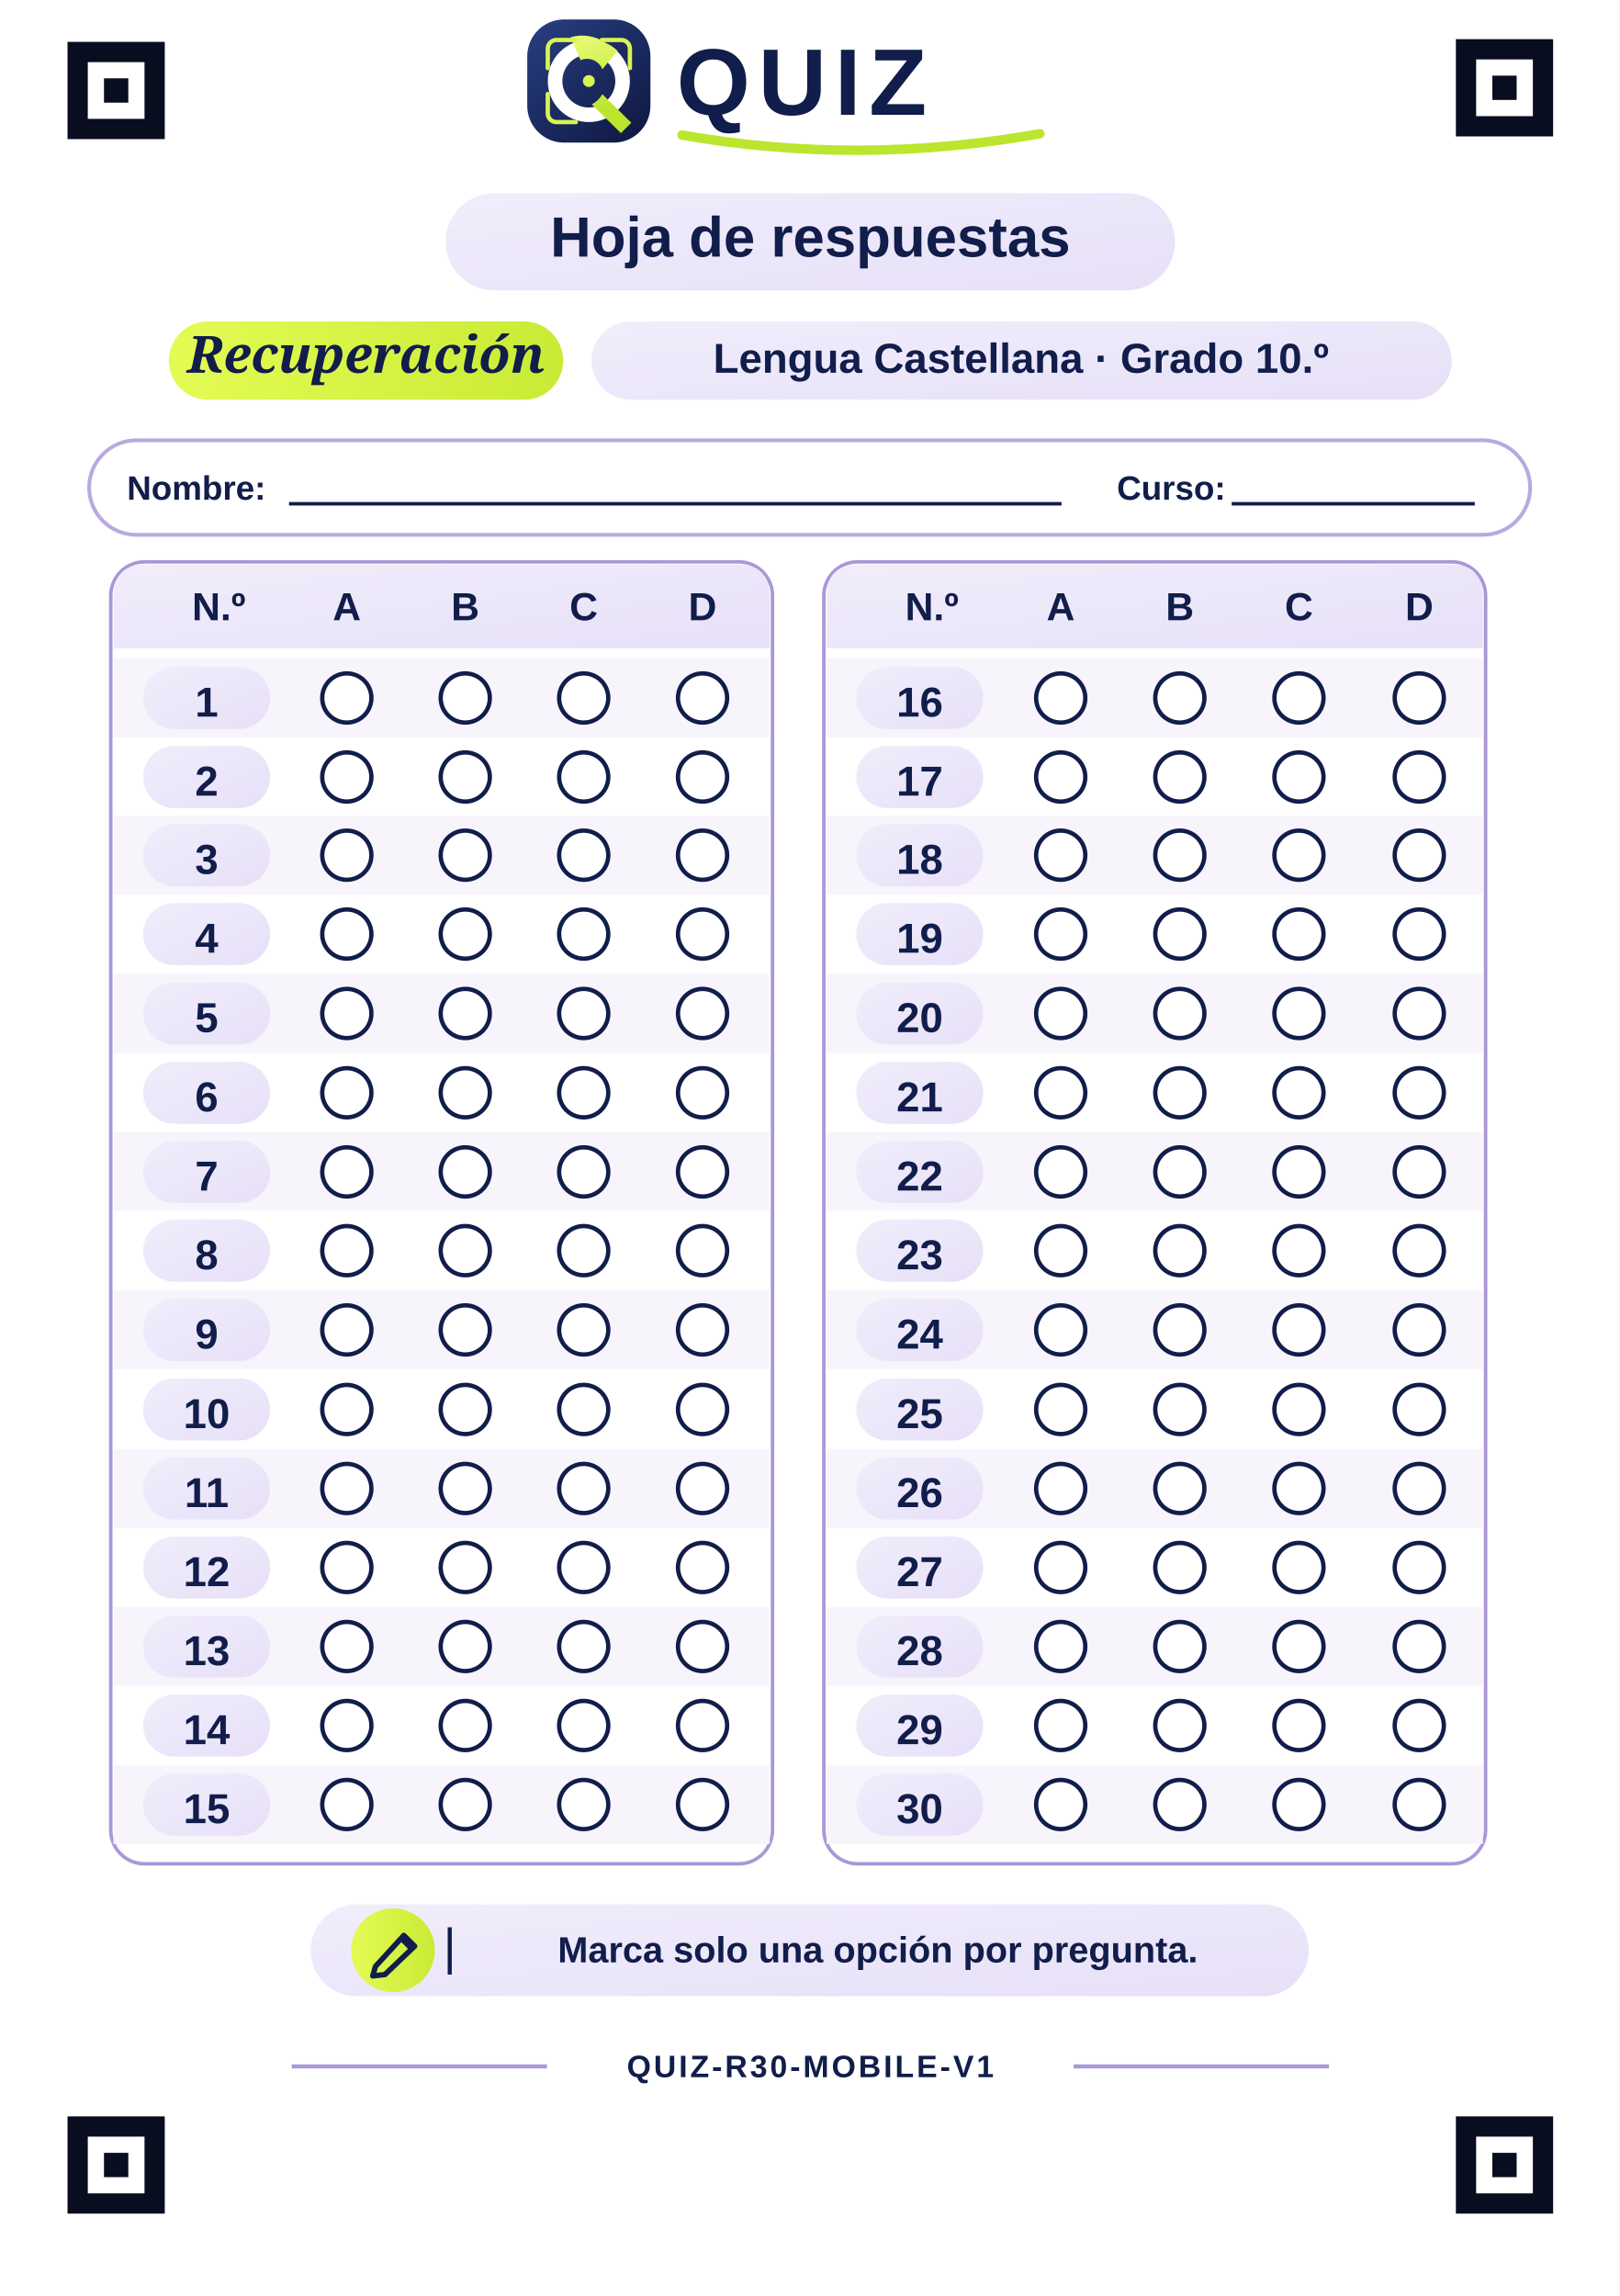
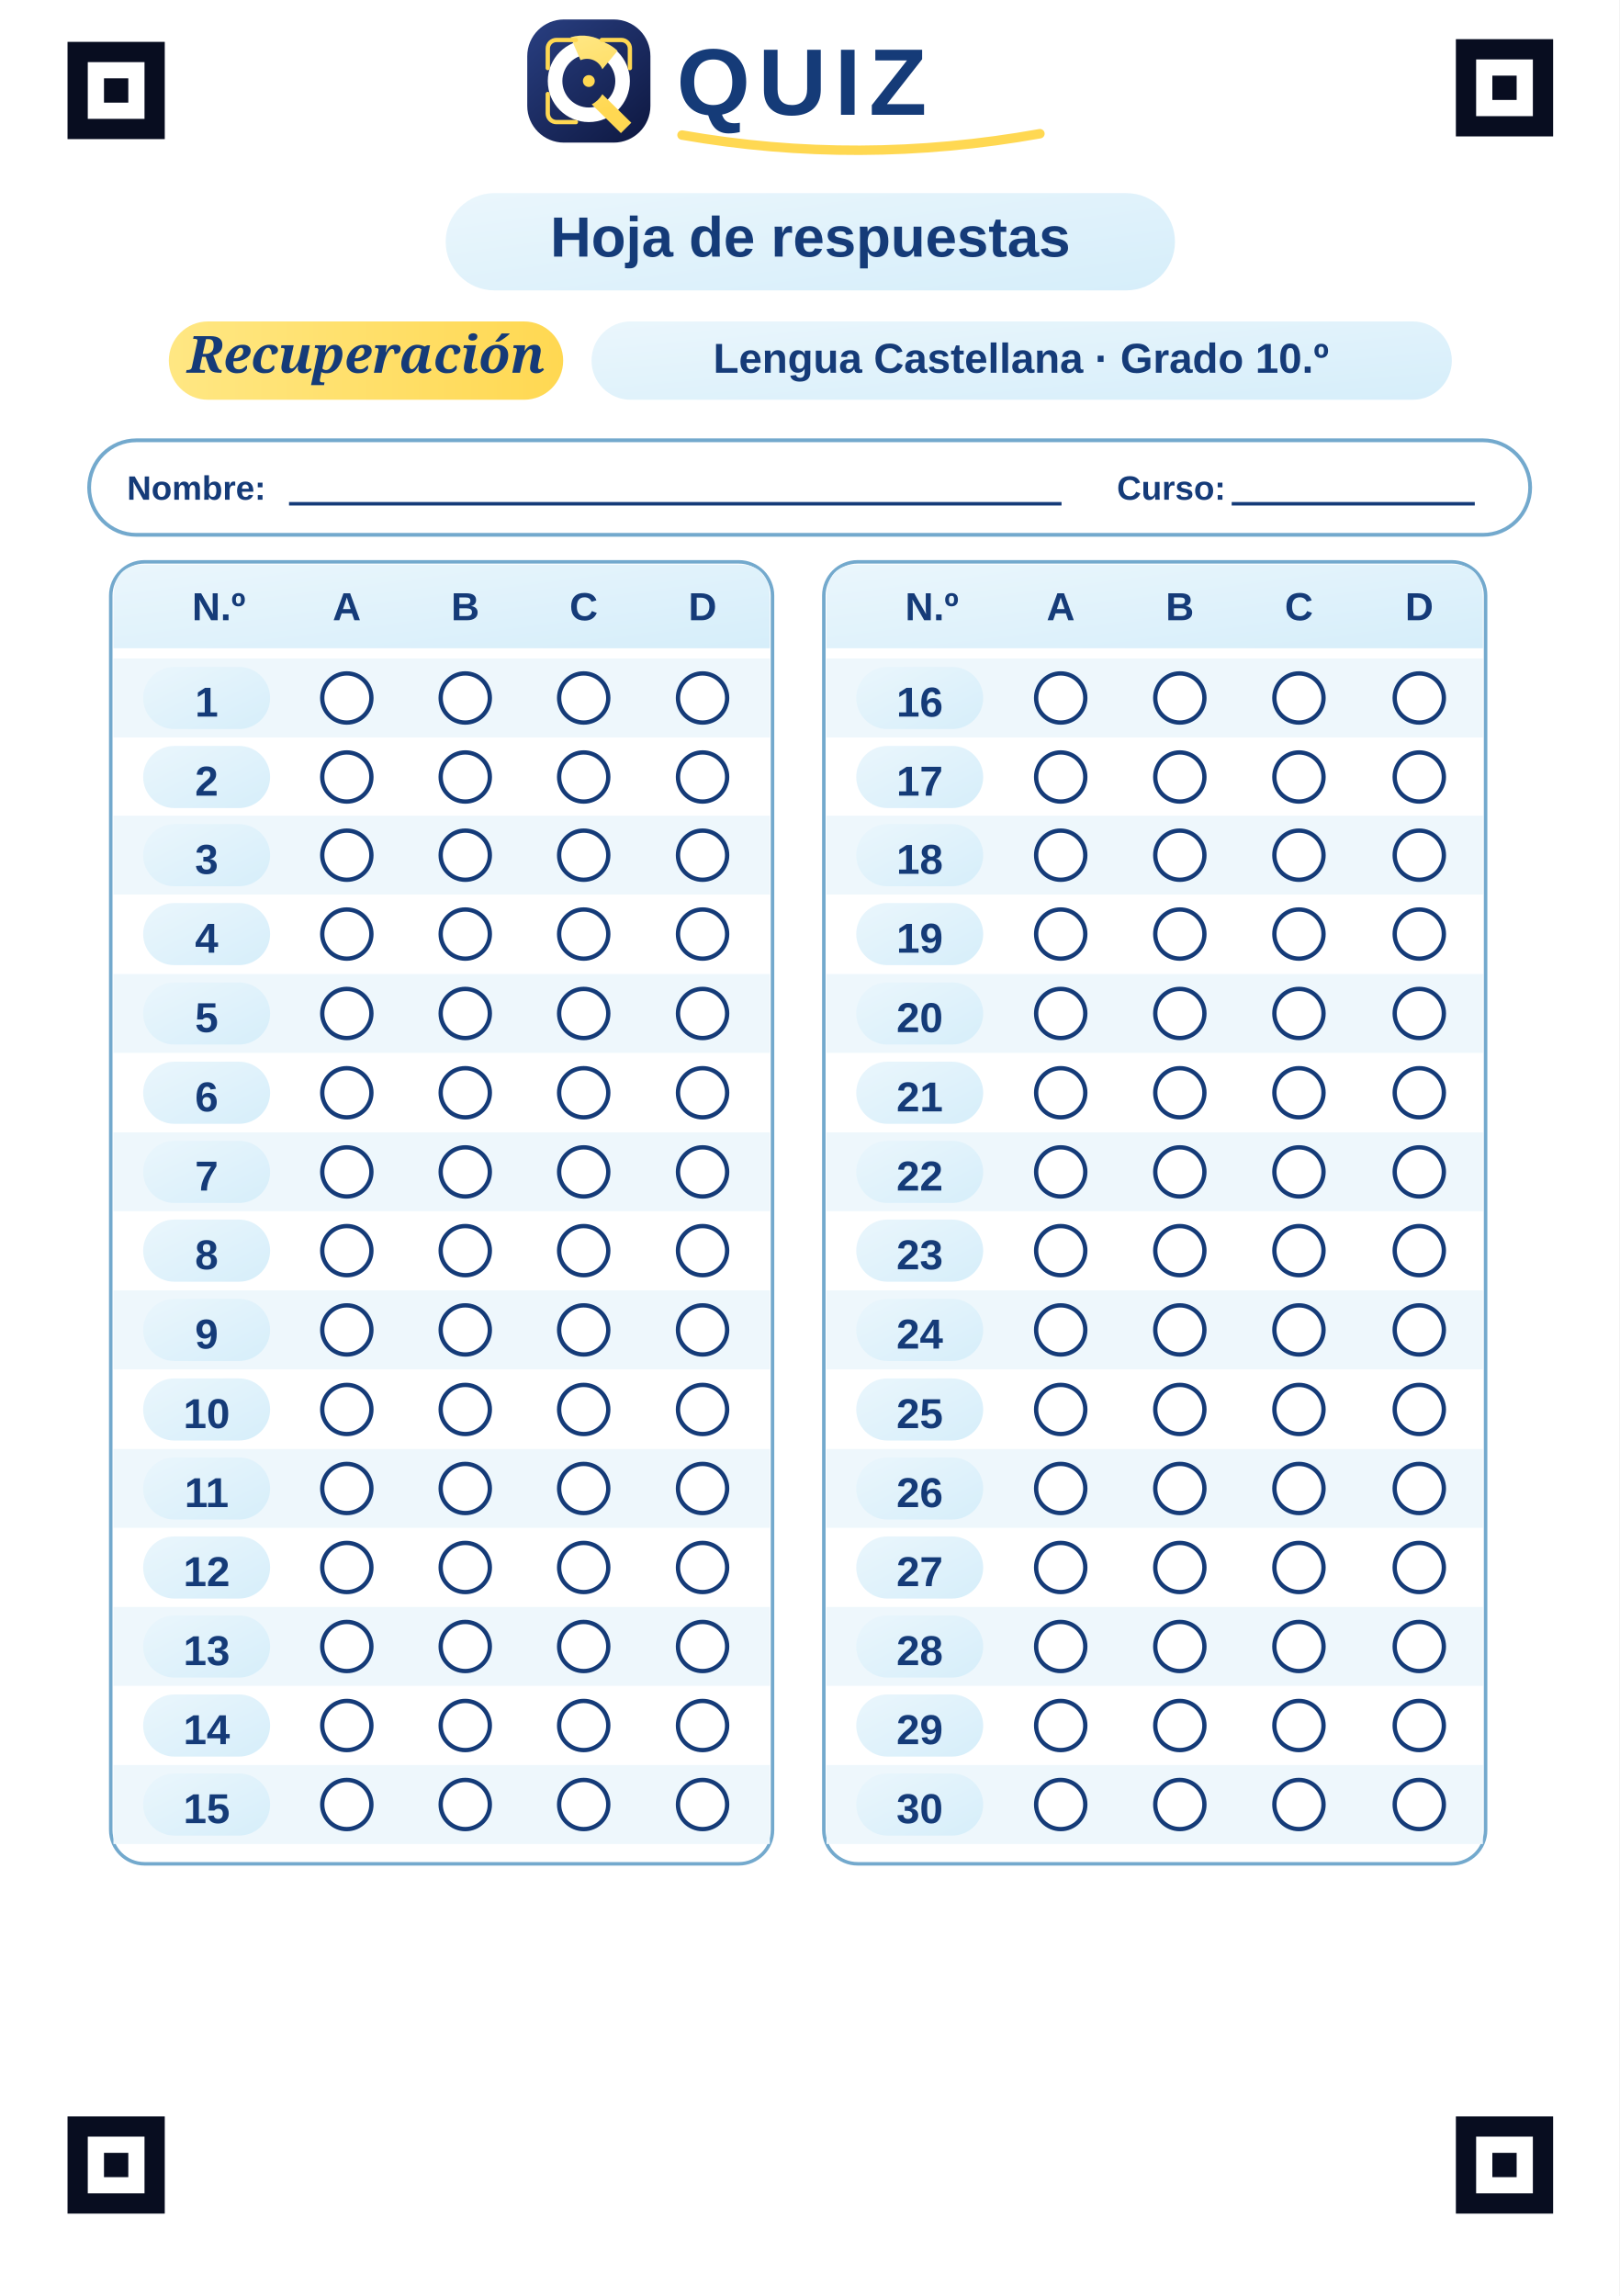
<svg xmlns="http://www.w3.org/2000/svg" width="1199" height="1700" viewBox="0 0 1199 1700" role="img" aria-labelledby="title desc">
  <rect width="1199" height="1700" fill="#ffffff" />
  <defs>
    <linearGradient id="lav" x1="0" y1="0" x2="1" y2="1">
-       <stop stop-color="#f1edfb" />
-       <stop offset="1" stop-color="#e7e0f8" />
+       <stop stop-color="#eaf6fc" />
+       <stop offset="1" stop-color="#d6eefa" />
    </linearGradient>
    <linearGradient id="lime" x1="0" y1="0" x2="1" y2="0">
-       <stop stop-color="#e4fb54" />
-       <stop offset="1" stop-color="#c9eb35" />
+       <stop stop-color="#ffe783" />
+       <stop offset="1" stop-color="#ffd852" />
    </linearGradient>
    <style>
-     .navy{fill:#111d4a} .muted{fill:#5d6578} .title{font-family:Arial,Helvetica,sans-serif;font-weight:800;fill:#111d4a}
-     .small{font-family:Arial,Helvetica,sans-serif;font-weight:600;fill:#111d4a}
-     .qnum{font-family:Arial,Helvetica,sans-serif;font-size:31px;font-weight:800;fill:#111d4a;text-anchor:middle;dominant-baseline:middle}
-     .colhead{font-family:Arial,Helvetica,sans-serif;font-size:29px;font-weight:800;fill:#111d4a;text-anchor:middle;dominant-baseline:middle}
-     .bubble{fill:#fff;stroke:#111d4a;stroke-width:3.2}
+     .navy{fill:#153b78} .muted{fill:#4d6980} .title{font-family:Arial,Helvetica,sans-serif;font-weight:800;fill:#153b78}
+     .small{font-family:Arial,Helvetica,sans-serif;font-weight:600;fill:#153b78}
+     .qnum{font-family:Arial,Helvetica,sans-serif;font-size:31px;font-weight:800;fill:#153b78;text-anchor:middle;dominant-baseline:middle}
+     .colhead{font-family:Arial,Helvetica,sans-serif;font-size:29px;font-weight:800;fill:#153b78;text-anchor:middle;dominant-baseline:middle}
+     .bubble{fill:#fff;stroke:#153b78;stroke-width:3.2}
+     rect[fill="#f7f4fc"]{fill:#eef7fc}
+     rect[stroke="#aa97d7"],rect[stroke="#b9a9df"]{stroke:#73a9cd}
+     line[stroke="#111d4a"],path[stroke="#111d4a"]{stroke:#153b78}
+     text[fill="#111d4a"]{fill:#153b78}
+     path[stroke="#BCE52E"],path[stroke="#D8F451"]{stroke:#ffd852}
+     circle[fill="#D8F451"]{fill:#ffd852}
  </style>
  </defs>
  <g>
    <rect x="50" y="31" width="72" height="72" fill="#080d20" />
    <rect x="65" y="46" width="42" height="42" fill="#fff" />
    <rect x="77" y="58" width="18" height="18" fill="#080d20" />
  </g>
  <g>
    <rect x="1078" y="29" width="72" height="72" fill="#080d20" />
    <rect x="1093" y="44" width="42" height="42" fill="#fff" />
    <rect x="1105" y="56" width="18" height="18" fill="#080d20" />
  </g>
  <g>
    <rect x="50" y="1567" width="72" height="72" fill="#080d20" />
    <rect x="65" y="1582" width="42" height="42" fill="#fff" />
    <rect x="77" y="1594" width="18" height="18" fill="#080d20" />
  </g>
  <g>
    <rect x="1078" y="1567" width="72" height="72" fill="#080d20" />
    <rect x="1093" y="1582" width="42" height="42" fill="#fff" />
    <rect x="1105" y="1594" width="18" height="18" fill="#080d20" />
  </g>
  <g transform="translate(388 12)">
    <svg x="0" y="0" width="96" height="96" viewBox="0 0 120 120" aria-label="Logotipo QUIZ">
      <defs>
        <linearGradient id="quizMarkNavy" x1="18" y1="12" x2="103" y2="110" gradientUnits="userSpaceOnUse">
          <stop stop-color="#263B7B" />
          <stop offset="1" stop-color="#101B46" />
        </linearGradient>
        <linearGradient id="quizMarkLime" x1="72" y1="10" x2="98" y2="78" gradientUnits="userSpaceOnUse">
-           <stop stop-color="#E8FB76" />
-           <stop offset="1" stop-color="#BCE52E" />
+           <stop stop-color="#ffe783" />
+           <stop offset="1" stop-color="#ffd852" />
        </linearGradient>
      </defs>
      <rect x="3" y="3" width="114" height="114" rx="34" fill="url(#quizMarkNavy)" />
      <path d="M60 22c-20.99 0-38 17.01-38 38s17.01 38 38 38 38-17.01 38-38S80.99 22 60 22Zm0 13.5c13.53 0 24.5 10.97 24.5 24.5S73.53 84.5 60 84.5 35.5 73.53 35.5 60 46.47 35.5 60 35.5Z" fill="#fff" />
      <path d="M75.7 24.8a38 38 0 0 1 10.9 7.2L72.5 49.1a15.2 15.2 0 0 0-20.2-8.4l-9.2-21.2a38 38 0 0 1 32.6 5.3Z" fill="url(#quizMarkLime)" />
      <path d="m72.5 72.2 26.8 26.4-9.6 9.6-27-26.6a24.4 24.4 0 0 0 9.8-9.4Z" fill="url(#quizMarkLime)" />
      <path d="M22 48V30a8 8 0 0 1 8-8h18M98 48V30a8 8 0 0 0-8-8H72M22 72v18a8 8 0 0 0 8 8h18" fill="none" stroke="#D8F451" stroke-width="4" stroke-linecap="round" />
      <circle cx="60" cy="60" r="5.5" fill="#D8F451" />
    </svg>
    <text x="113" y="73" font-family="Arial Black,Arial,Helvetica,sans-serif" font-size="70" font-weight="900" letter-spacing="6" fill="#111d4a">QUIZ</text>
    <path d="M117 88 Q248 111 382 87" fill="none" stroke="#BCE52E" stroke-width="7" stroke-linecap="round" />
  </g>
  <rect x="330" y="143" width="540" height="72" rx="36" fill="url(#lav)" />
  <text x="600" y="190" class="title" font-size="42" text-anchor="middle">Hoja de respuestas</text>
  <rect id="sheetTypePill" x="125" y="238" width="292" height="58" rx="29" fill="url(#lime)" />
  <text id="sheetTypeLabel" x="271" y="276" font-family="Georgia,serif" font-size="38" font-style="italic" font-weight="700" fill="#111d4a" text-anchor="middle">Recuperación</text>
  <rect x="438" y="238" width="637" height="58" rx="29" fill="url(#lav)" />
  <text id="sheetSubjectLine" x="756" y="276" class="small" font-size="31" text-anchor="middle">Lengua Castellana · Grado 10.º</text>
  <rect x="66" y="326" width="1067" height="70" rx="35" fill="#fff" stroke="#b9a9df" stroke-width="2.8" />
  <text x="94" y="370" class="title" font-size="25">Nombre:</text>
  <line x1="214" y1="373" x2="786" y2="373" stroke="#111d4a" stroke-width="2.6" />
  <text x="827" y="370" class="title" font-size="25">Curso:</text>
  <line x1="912" y1="373" x2="1092" y2="373" stroke="#111d4a" stroke-width="2.6" />
  <rect x="82" y="416" width="490" height="964" rx="25" fill="#fff" stroke="#aa97d7" stroke-width="2.6" />
  <path d="M107 418 H547 Q570 418 570 443 V480 H84 V443 Q84 418 107 418Z" fill="url(#lav)" />
  <rect x="610" y="416" width="490" height="964" rx="25" fill="#fff" stroke="#aa97d7" stroke-width="2.6" />
  <path d="M635 418 H1075 Q1098 418 1098 443 V480 H612 V443 Q612 418 635 418Z" fill="url(#lav)" />
  <text x="162" y="451" class="colhead">N.º</text>
  <text x="256.8" y="451" class="colhead">A</text>
  <text x="344.5" y="451" class="colhead">B</text>
  <text x="432.2" y="451" class="colhead">C</text>
  <text x="520.2" y="451" class="colhead">D</text>
  <text x="690" y="451" class="colhead">N.º</text>
  <text x="785.4" y="451" class="colhead">A</text>
  <text x="873.6" y="451" class="colhead">B</text>
  <text x="961.8" y="451" class="colhead">C</text>
  <text x="1050.9" y="451" class="colhead">D</text>
  <rect x="84" y="487.55" width="486" height="58.5" fill="#f7f4fc" />
  <rect x="106" y="493.8" width="94" height="46" rx="23" fill="url(#lav)" />
  <text x="153" y="516.8" dy="5" class="qnum">1</text>
  <circle cx="256.8" cy="516.8" r="18.2" class="bubble" />
  <circle cx="344.5" cy="516.8" r="18.2" class="bubble" />
  <circle cx="432.2" cy="516.8" r="18.2" class="bubble" />
  <circle cx="520.2" cy="516.8" r="18.2" class="bubble" />
  <rect x="84" y="546.05" width="486" height="58.5" fill="#ffffff" />
  <rect x="106" y="552.3" width="94" height="46" rx="23" fill="url(#lav)" />
  <text x="153" y="575.3" dy="5" class="qnum">2</text>
  <circle cx="256.8" cy="575.3" r="18.2" class="bubble" />
  <circle cx="344.5" cy="575.3" r="18.2" class="bubble" />
  <circle cx="432.2" cy="575.3" r="18.2" class="bubble" />
  <circle cx="520.2" cy="575.3" r="18.2" class="bubble" />
  <rect x="84" y="603.95" width="486" height="58.5" fill="#f7f4fc" />
  <rect x="106" y="610.2" width="94" height="46" rx="23" fill="url(#lav)" />
  <text x="153" y="633.2" dy="5" class="qnum">3</text>
  <circle cx="256.8" cy="633.2" r="18.2" class="bubble" />
  <circle cx="344.5" cy="633.2" r="18.2" class="bubble" />
  <circle cx="432.2" cy="633.2" r="18.2" class="bubble" />
  <circle cx="520.2" cy="633.2" r="18.2" class="bubble" />
  <rect x="84" y="662.35" width="486" height="58.5" fill="#ffffff" />
  <rect x="106" y="668.6" width="94" height="46" rx="23" fill="url(#lav)" />
  <text x="153" y="691.6" dy="5" class="qnum">4</text>
  <circle cx="256.8" cy="691.6" r="18.2" class="bubble" />
  <circle cx="344.5" cy="691.6" r="18.2" class="bubble" />
  <circle cx="432.2" cy="691.6" r="18.2" class="bubble" />
  <circle cx="520.2" cy="691.6" r="18.2" class="bubble" />
  <rect x="84" y="721.15" width="486" height="58.5" fill="#f7f4fc" />
  <rect x="106" y="727.4" width="94" height="46" rx="23" fill="url(#lav)" />
  <text x="153" y="750.4" dy="5" class="qnum">5</text>
  <circle cx="256.8" cy="750.4" r="18.2" class="bubble" />
  <circle cx="344.5" cy="750.4" r="18.2" class="bubble" />
  <circle cx="432.2" cy="750.4" r="18.2" class="bubble" />
  <circle cx="520.2" cy="750.4" r="18.2" class="bubble" />
  <rect x="84" y="779.85" width="486" height="58.5" fill="#ffffff" />
  <rect x="106" y="786.1" width="94" height="46" rx="23" fill="url(#lav)" />
  <text x="153" y="809.1" dy="5" class="qnum">6</text>
  <circle cx="256.8" cy="809.1" r="18.2" class="bubble" />
  <circle cx="344.5" cy="809.1" r="18.2" class="bubble" />
  <circle cx="432.2" cy="809.1" r="18.2" class="bubble" />
  <circle cx="520.2" cy="809.1" r="18.2" class="bubble" />
  <rect x="84" y="838.45" width="486" height="58.5" fill="#f7f4fc" />
  <rect x="106" y="844.7" width="94" height="46" rx="23" fill="url(#lav)" />
  <text x="153" y="867.7" dy="5" class="qnum">7</text>
  <circle cx="256.8" cy="867.7" r="18.2" class="bubble" />
  <circle cx="344.5" cy="867.7" r="18.2" class="bubble" />
  <circle cx="432.2" cy="867.7" r="18.2" class="bubble" />
  <circle cx="520.2" cy="867.7" r="18.2" class="bubble" />
  <rect x="84" y="896.75" width="486" height="58.5" fill="#ffffff" />
  <rect x="106" y="903" width="94" height="46" rx="23" fill="url(#lav)" />
  <text x="153" y="926" dy="5" class="qnum">8</text>
  <circle cx="256.8" cy="926" r="18.2" class="bubble" />
  <circle cx="344.5" cy="926" r="18.2" class="bubble" />
  <circle cx="432.2" cy="926" r="18.2" class="bubble" />
  <circle cx="520.2" cy="926" r="18.2" class="bubble" />
  <rect x="84" y="955.45" width="486" height="58.5" fill="#f7f4fc" />
  <rect x="106" y="961.7" width="94" height="46" rx="23" fill="url(#lav)" />
  <text x="153" y="984.7" dy="5" class="qnum">9</text>
  <circle cx="256.8" cy="984.7" r="18.2" class="bubble" />
  <circle cx="344.5" cy="984.7" r="18.2" class="bubble" />
  <circle cx="432.2" cy="984.7" r="18.2" class="bubble" />
  <circle cx="520.2" cy="984.7" r="18.2" class="bubble" />
  <rect x="84" y="1014.35" width="486" height="58.5" fill="#ffffff" />
  <rect x="106" y="1020.6" width="94" height="46" rx="23" fill="url(#lav)" />
  <text x="153" y="1043.6" dy="5" class="qnum">10</text>
  <circle cx="256.8" cy="1043.6" r="18.2" class="bubble" />
  <circle cx="344.5" cy="1043.6" r="18.2" class="bubble" />
  <circle cx="432.2" cy="1043.6" r="18.2" class="bubble" />
  <circle cx="520.2" cy="1043.6" r="18.2" class="bubble" />
  <rect x="84" y="1072.85" width="486" height="58.5" fill="#f7f4fc" />
  <rect x="106" y="1079.1" width="94" height="46" rx="23" fill="url(#lav)" />
  <text x="153" y="1102.1" dy="5" class="qnum">11</text>
  <circle cx="256.8" cy="1102.1" r="18.2" class="bubble" />
  <circle cx="344.5" cy="1102.1" r="18.2" class="bubble" />
  <circle cx="432.2" cy="1102.1" r="18.2" class="bubble" />
  <circle cx="520.2" cy="1102.1" r="18.2" class="bubble" />
  <rect x="84" y="1131.35" width="486" height="58.5" fill="#ffffff" />
  <rect x="106" y="1137.6" width="94" height="46" rx="23" fill="url(#lav)" />
  <text x="153" y="1160.6" dy="5" class="qnum">12</text>
  <circle cx="256.8" cy="1160.6" r="18.2" class="bubble" />
  <circle cx="344.5" cy="1160.6" r="18.2" class="bubble" />
  <circle cx="432.2" cy="1160.6" r="18.2" class="bubble" />
  <circle cx="520.2" cy="1160.6" r="18.2" class="bubble" />
  <rect x="84" y="1189.85" width="486" height="58.5" fill="#f7f4fc" />
  <rect x="106" y="1196.1" width="94" height="46" rx="23" fill="url(#lav)" />
  <text x="153" y="1219.1" dy="5" class="qnum">13</text>
  <circle cx="256.8" cy="1219.1" r="18.2" class="bubble" />
  <circle cx="344.5" cy="1219.1" r="18.2" class="bubble" />
  <circle cx="432.2" cy="1219.1" r="18.2" class="bubble" />
  <circle cx="520.2" cy="1219.1" r="18.2" class="bubble" />
  <rect x="84" y="1248.35" width="486" height="58.5" fill="#ffffff" />
  <rect x="106" y="1254.6" width="94" height="46" rx="23" fill="url(#lav)" />
  <text x="153" y="1277.6" dy="5" class="qnum">14</text>
  <circle cx="256.8" cy="1277.6" r="18.2" class="bubble" />
  <circle cx="344.5" cy="1277.6" r="18.2" class="bubble" />
  <circle cx="432.2" cy="1277.6" r="18.2" class="bubble" />
  <circle cx="520.2" cy="1277.6" r="18.2" class="bubble" />
  <rect x="84" y="1306.85" width="486" height="58.5" fill="#f7f4fc" />
  <rect x="106" y="1313.1" width="94" height="46" rx="23" fill="url(#lav)" />
  <text x="153" y="1336.1" dy="5" class="qnum">15</text>
  <circle cx="256.8" cy="1336.1" r="18.2" class="bubble" />
  <circle cx="344.5" cy="1336.1" r="18.2" class="bubble" />
  <circle cx="432.2" cy="1336.1" r="18.2" class="bubble" />
  <circle cx="520.2" cy="1336.1" r="18.2" class="bubble" />
  <rect x="612" y="487.55" width="486" height="58.5" fill="#f7f4fc" />
  <rect x="634" y="493.8" width="94" height="46" rx="23" fill="url(#lav)" />
  <text x="681" y="516.8" dy="5" class="qnum">16</text>
  <circle cx="785.4" cy="516.8" r="18.2" class="bubble" />
  <circle cx="873.6" cy="516.8" r="18.2" class="bubble" />
  <circle cx="961.8" cy="516.8" r="18.2" class="bubble" />
  <circle cx="1050.9" cy="516.8" r="18.2" class="bubble" />
  <rect x="612" y="546.05" width="486" height="58.5" fill="#ffffff" />
  <rect x="634" y="552.3" width="94" height="46" rx="23" fill="url(#lav)" />
  <text x="681" y="575.3" dy="5" class="qnum">17</text>
  <circle cx="785.4" cy="575.3" r="18.2" class="bubble" />
  <circle cx="873.6" cy="575.3" r="18.2" class="bubble" />
  <circle cx="961.8" cy="575.3" r="18.2" class="bubble" />
  <circle cx="1050.9" cy="575.3" r="18.2" class="bubble" />
  <rect x="612" y="603.95" width="486" height="58.5" fill="#f7f4fc" />
  <rect x="634" y="610.2" width="94" height="46" rx="23" fill="url(#lav)" />
  <text x="681" y="633.2" dy="5" class="qnum">18</text>
  <circle cx="785.4" cy="633.2" r="18.2" class="bubble" />
  <circle cx="873.6" cy="633.2" r="18.2" class="bubble" />
  <circle cx="961.8" cy="633.2" r="18.2" class="bubble" />
  <circle cx="1050.9" cy="633.2" r="18.2" class="bubble" />
  <rect x="612" y="662.35" width="486" height="58.5" fill="#ffffff" />
  <rect x="634" y="668.6" width="94" height="46" rx="23" fill="url(#lav)" />
  <text x="681" y="691.6" dy="5" class="qnum">19</text>
  <circle cx="785.4" cy="691.6" r="18.2" class="bubble" />
  <circle cx="873.6" cy="691.6" r="18.2" class="bubble" />
  <circle cx="961.8" cy="691.6" r="18.2" class="bubble" />
  <circle cx="1050.9" cy="691.6" r="18.2" class="bubble" />
  <rect x="612" y="721.15" width="486" height="58.5" fill="#f7f4fc" />
  <rect x="634" y="727.4" width="94" height="46" rx="23" fill="url(#lav)" />
  <text x="681" y="750.4" dy="5" class="qnum">20</text>
  <circle cx="785.4" cy="750.4" r="18.2" class="bubble" />
  <circle cx="873.6" cy="750.4" r="18.2" class="bubble" />
  <circle cx="961.8" cy="750.4" r="18.2" class="bubble" />
  <circle cx="1050.9" cy="750.4" r="18.2" class="bubble" />
  <rect x="612" y="779.85" width="486" height="58.5" fill="#ffffff" />
  <rect x="634" y="786.1" width="94" height="46" rx="23" fill="url(#lav)" />
  <text x="681" y="809.1" dy="5" class="qnum">21</text>
  <circle cx="785.4" cy="809.1" r="18.2" class="bubble" />
  <circle cx="873.6" cy="809.1" r="18.2" class="bubble" />
  <circle cx="961.8" cy="809.1" r="18.2" class="bubble" />
  <circle cx="1050.9" cy="809.1" r="18.2" class="bubble" />
  <rect x="612" y="838.45" width="486" height="58.5" fill="#f7f4fc" />
  <rect x="634" y="844.7" width="94" height="46" rx="23" fill="url(#lav)" />
  <text x="681" y="867.7" dy="5" class="qnum">22</text>
  <circle cx="785.4" cy="867.7" r="18.2" class="bubble" />
  <circle cx="873.6" cy="867.7" r="18.2" class="bubble" />
  <circle cx="961.8" cy="867.7" r="18.2" class="bubble" />
  <circle cx="1050.9" cy="867.7" r="18.2" class="bubble" />
  <rect x="612" y="896.75" width="486" height="58.5" fill="#ffffff" />
  <rect x="634" y="903" width="94" height="46" rx="23" fill="url(#lav)" />
  <text x="681" y="926" dy="5" class="qnum">23</text>
  <circle cx="785.4" cy="926" r="18.2" class="bubble" />
  <circle cx="873.6" cy="926" r="18.2" class="bubble" />
  <circle cx="961.8" cy="926" r="18.2" class="bubble" />
  <circle cx="1050.9" cy="926" r="18.2" class="bubble" />
  <rect x="612" y="955.45" width="486" height="58.5" fill="#f7f4fc" />
  <rect x="634" y="961.7" width="94" height="46" rx="23" fill="url(#lav)" />
  <text x="681" y="984.7" dy="5" class="qnum">24</text>
  <circle cx="785.4" cy="984.7" r="18.2" class="bubble" />
  <circle cx="873.6" cy="984.7" r="18.2" class="bubble" />
  <circle cx="961.8" cy="984.7" r="18.2" class="bubble" />
  <circle cx="1050.9" cy="984.7" r="18.2" class="bubble" />
  <rect x="612" y="1014.35" width="486" height="58.5" fill="#ffffff" />
  <rect x="634" y="1020.6" width="94" height="46" rx="23" fill="url(#lav)" />
  <text x="681" y="1043.6" dy="5" class="qnum">25</text>
  <circle cx="785.4" cy="1043.6" r="18.2" class="bubble" />
  <circle cx="873.6" cy="1043.6" r="18.2" class="bubble" />
  <circle cx="961.8" cy="1043.6" r="18.2" class="bubble" />
  <circle cx="1050.9" cy="1043.6" r="18.2" class="bubble" />
  <rect x="612" y="1072.85" width="486" height="58.5" fill="#f7f4fc" />
  <rect x="634" y="1079.1" width="94" height="46" rx="23" fill="url(#lav)" />
  <text x="681" y="1102.1" dy="5" class="qnum">26</text>
  <circle cx="785.4" cy="1102.1" r="18.2" class="bubble" />
  <circle cx="873.6" cy="1102.1" r="18.2" class="bubble" />
  <circle cx="961.8" cy="1102.1" r="18.2" class="bubble" />
  <circle cx="1050.9" cy="1102.1" r="18.2" class="bubble" />
  <rect x="612" y="1131.35" width="486" height="58.5" fill="#ffffff" />
  <rect x="634" y="1137.6" width="94" height="46" rx="23" fill="url(#lav)" />
  <text x="681" y="1160.6" dy="5" class="qnum">27</text>
  <circle cx="785.4" cy="1160.6" r="18.2" class="bubble" />
  <circle cx="873.6" cy="1160.6" r="18.2" class="bubble" />
  <circle cx="961.8" cy="1160.6" r="18.2" class="bubble" />
  <circle cx="1050.9" cy="1160.6" r="18.2" class="bubble" />
  <rect x="612" y="1189.85" width="486" height="58.5" fill="#f7f4fc" />
  <rect x="634" y="1196.1" width="94" height="46" rx="23" fill="url(#lav)" />
  <text x="681" y="1219.1" dy="5" class="qnum">28</text>
  <circle cx="785.4" cy="1219.1" r="18.2" class="bubble" />
  <circle cx="873.6" cy="1219.1" r="18.2" class="bubble" />
  <circle cx="961.8" cy="1219.1" r="18.2" class="bubble" />
  <circle cx="1050.9" cy="1219.1" r="18.2" class="bubble" />
  <rect x="612" y="1248.35" width="486" height="58.5" fill="#ffffff" />
  <rect x="634" y="1254.6" width="94" height="46" rx="23" fill="url(#lav)" />
  <text x="681" y="1277.6" dy="5" class="qnum">29</text>
  <circle cx="785.4" cy="1277.6" r="18.2" class="bubble" />
  <circle cx="873.6" cy="1277.6" r="18.2" class="bubble" />
  <circle cx="961.8" cy="1277.6" r="18.2" class="bubble" />
  <circle cx="1050.9" cy="1277.6" r="18.2" class="bubble" />
  <rect x="612" y="1306.85" width="486" height="58.5" fill="#f7f4fc" />
  <rect x="634" y="1313.1" width="94" height="46" rx="23" fill="url(#lav)" />
  <text x="681" y="1336.1" dy="5" class="qnum">30</text>
  <circle cx="785.4" cy="1336.1" r="18.2" class="bubble" />
  <circle cx="873.6" cy="1336.1" r="18.2" class="bubble" />
  <circle cx="961.8" cy="1336.1" r="18.2" class="bubble" />
  <circle cx="1050.9" cy="1336.1" r="18.2" class="bubble" />
-   <rect x="230" y="1410" width="739" height="68" rx="34" fill="url(#lav)" />
-   <circle cx="291" cy="1444" r="31" fill="url(#lime)" />
-   <path d="M278 1456 L299 1433 L307 1441 L285 1462 L276 1463Z" fill="none" stroke="#111d4a" stroke-width="4" stroke-linejoin="round" />
-   <path d="M297 1435 L304 1442" stroke="#111d4a" stroke-width="4" />
-   <line x1="333" y1="1427" x2="333" y2="1462" stroke="#111d4a" stroke-width="3" />
-   <text x="650" y="1453" class="title" font-size="27" text-anchor="middle">Marca solo una opción por pregunta.</text>
-   <line x1="216" y1="1530" x2="405" y2="1530" stroke="#aa97d7" stroke-width="3" />
-   <text x="600" y="1538" class="title" font-size="23" text-anchor="middle" letter-spacing="2">QUIZ-R30-MOBILE-V1</text>
-   <line x1="795" y1="1530" x2="984" y2="1530" stroke="#aa97d7" stroke-width="3" />
</svg>
